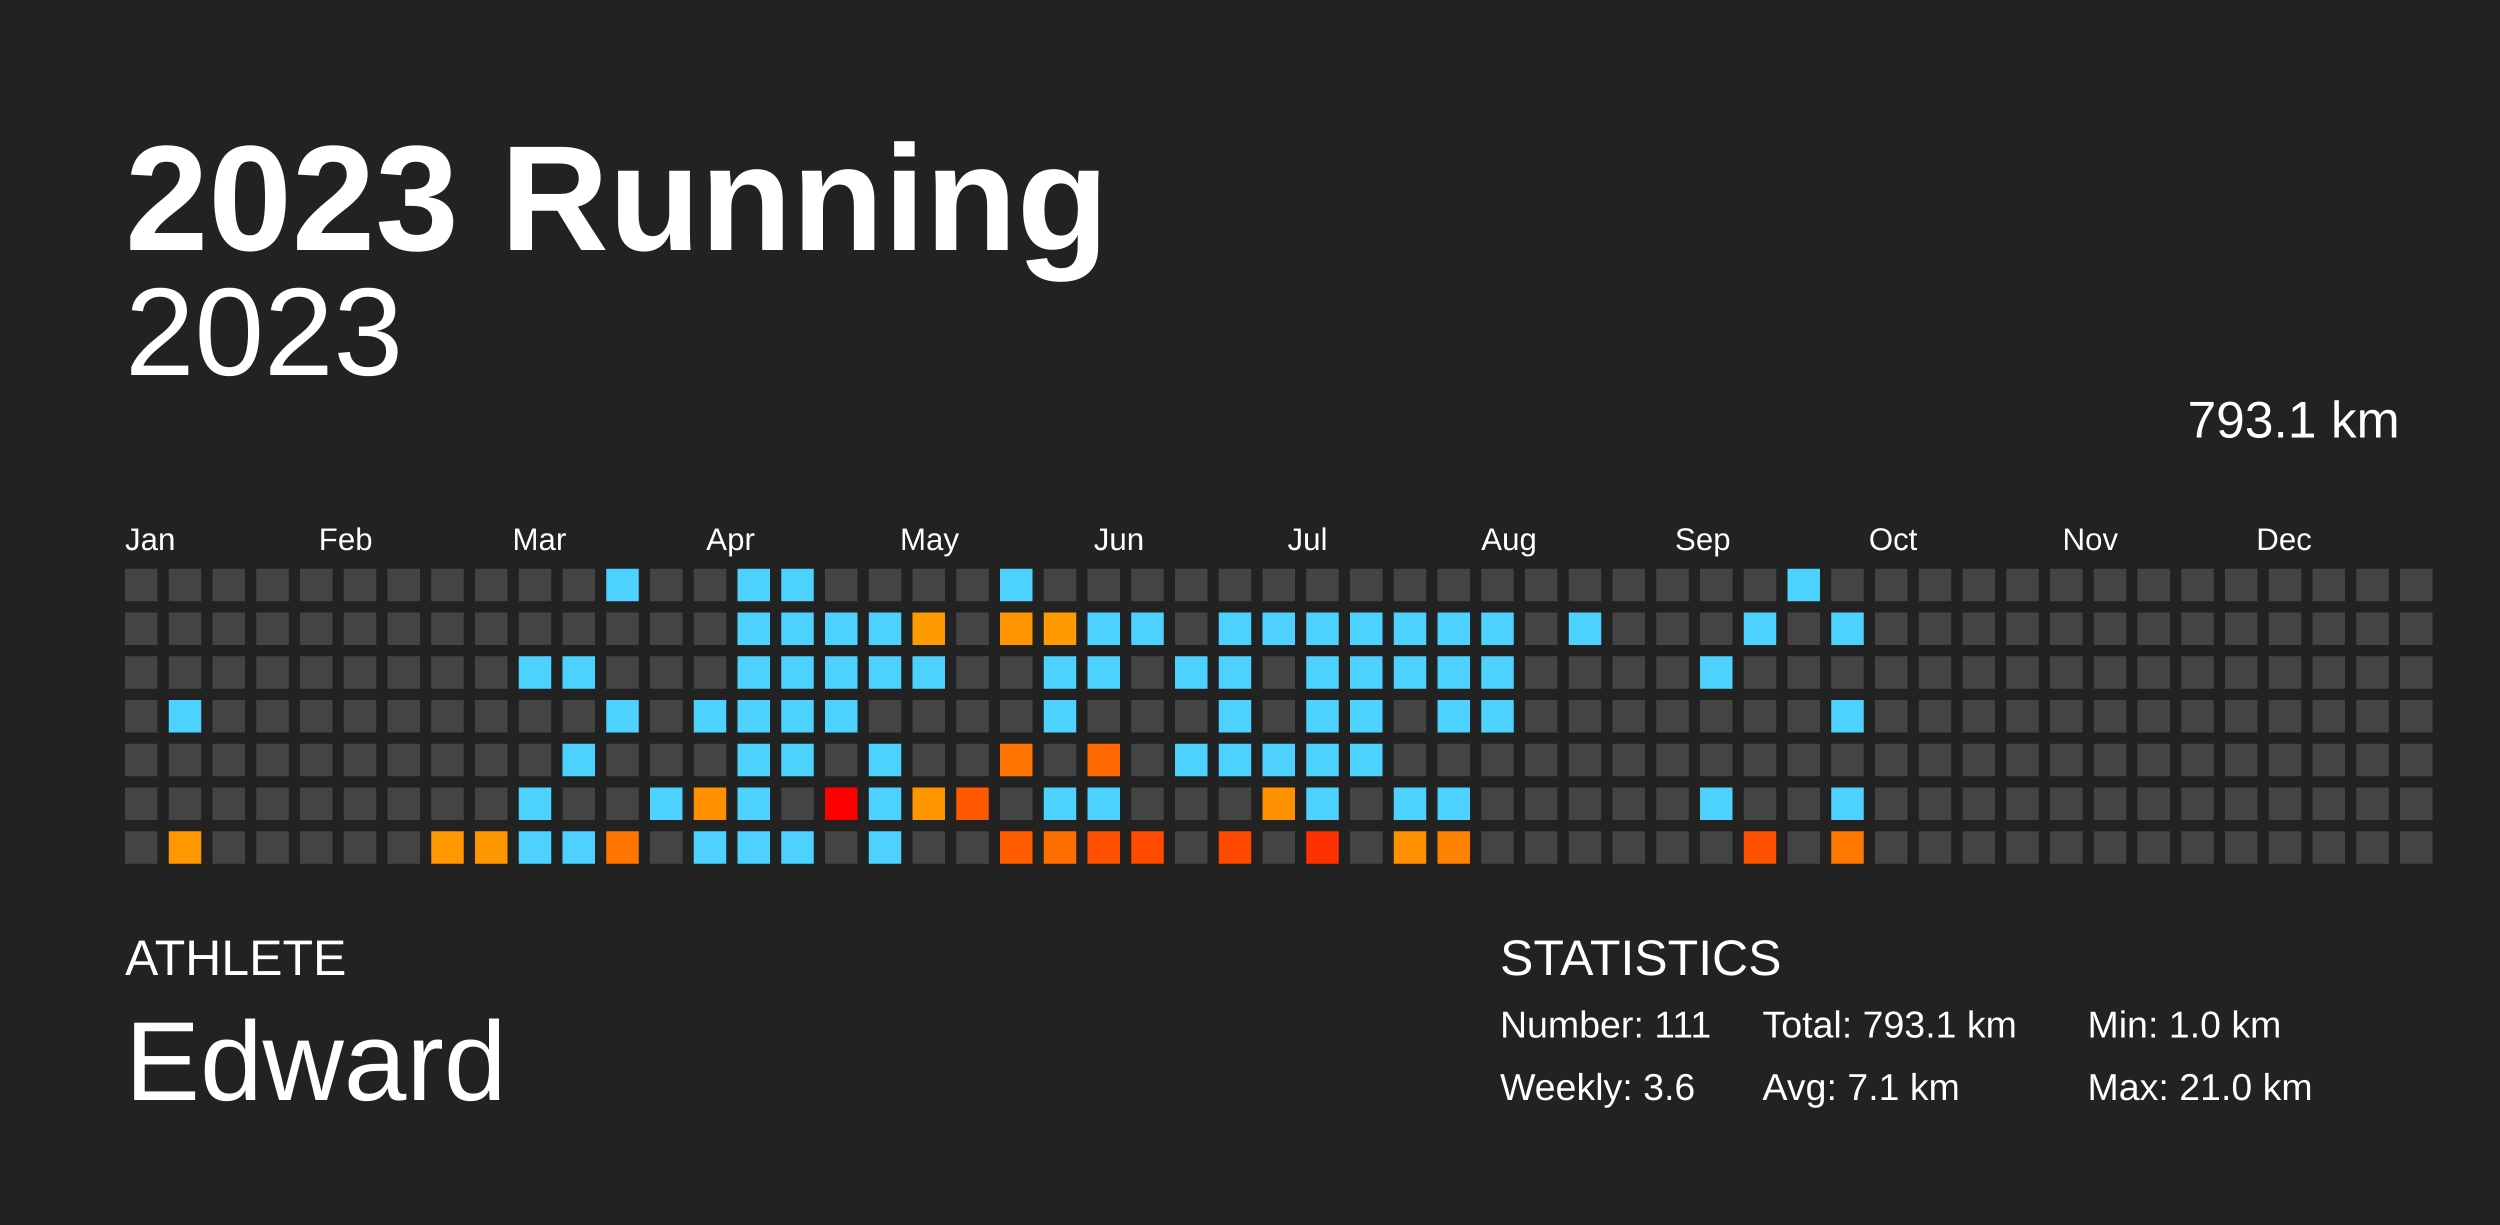
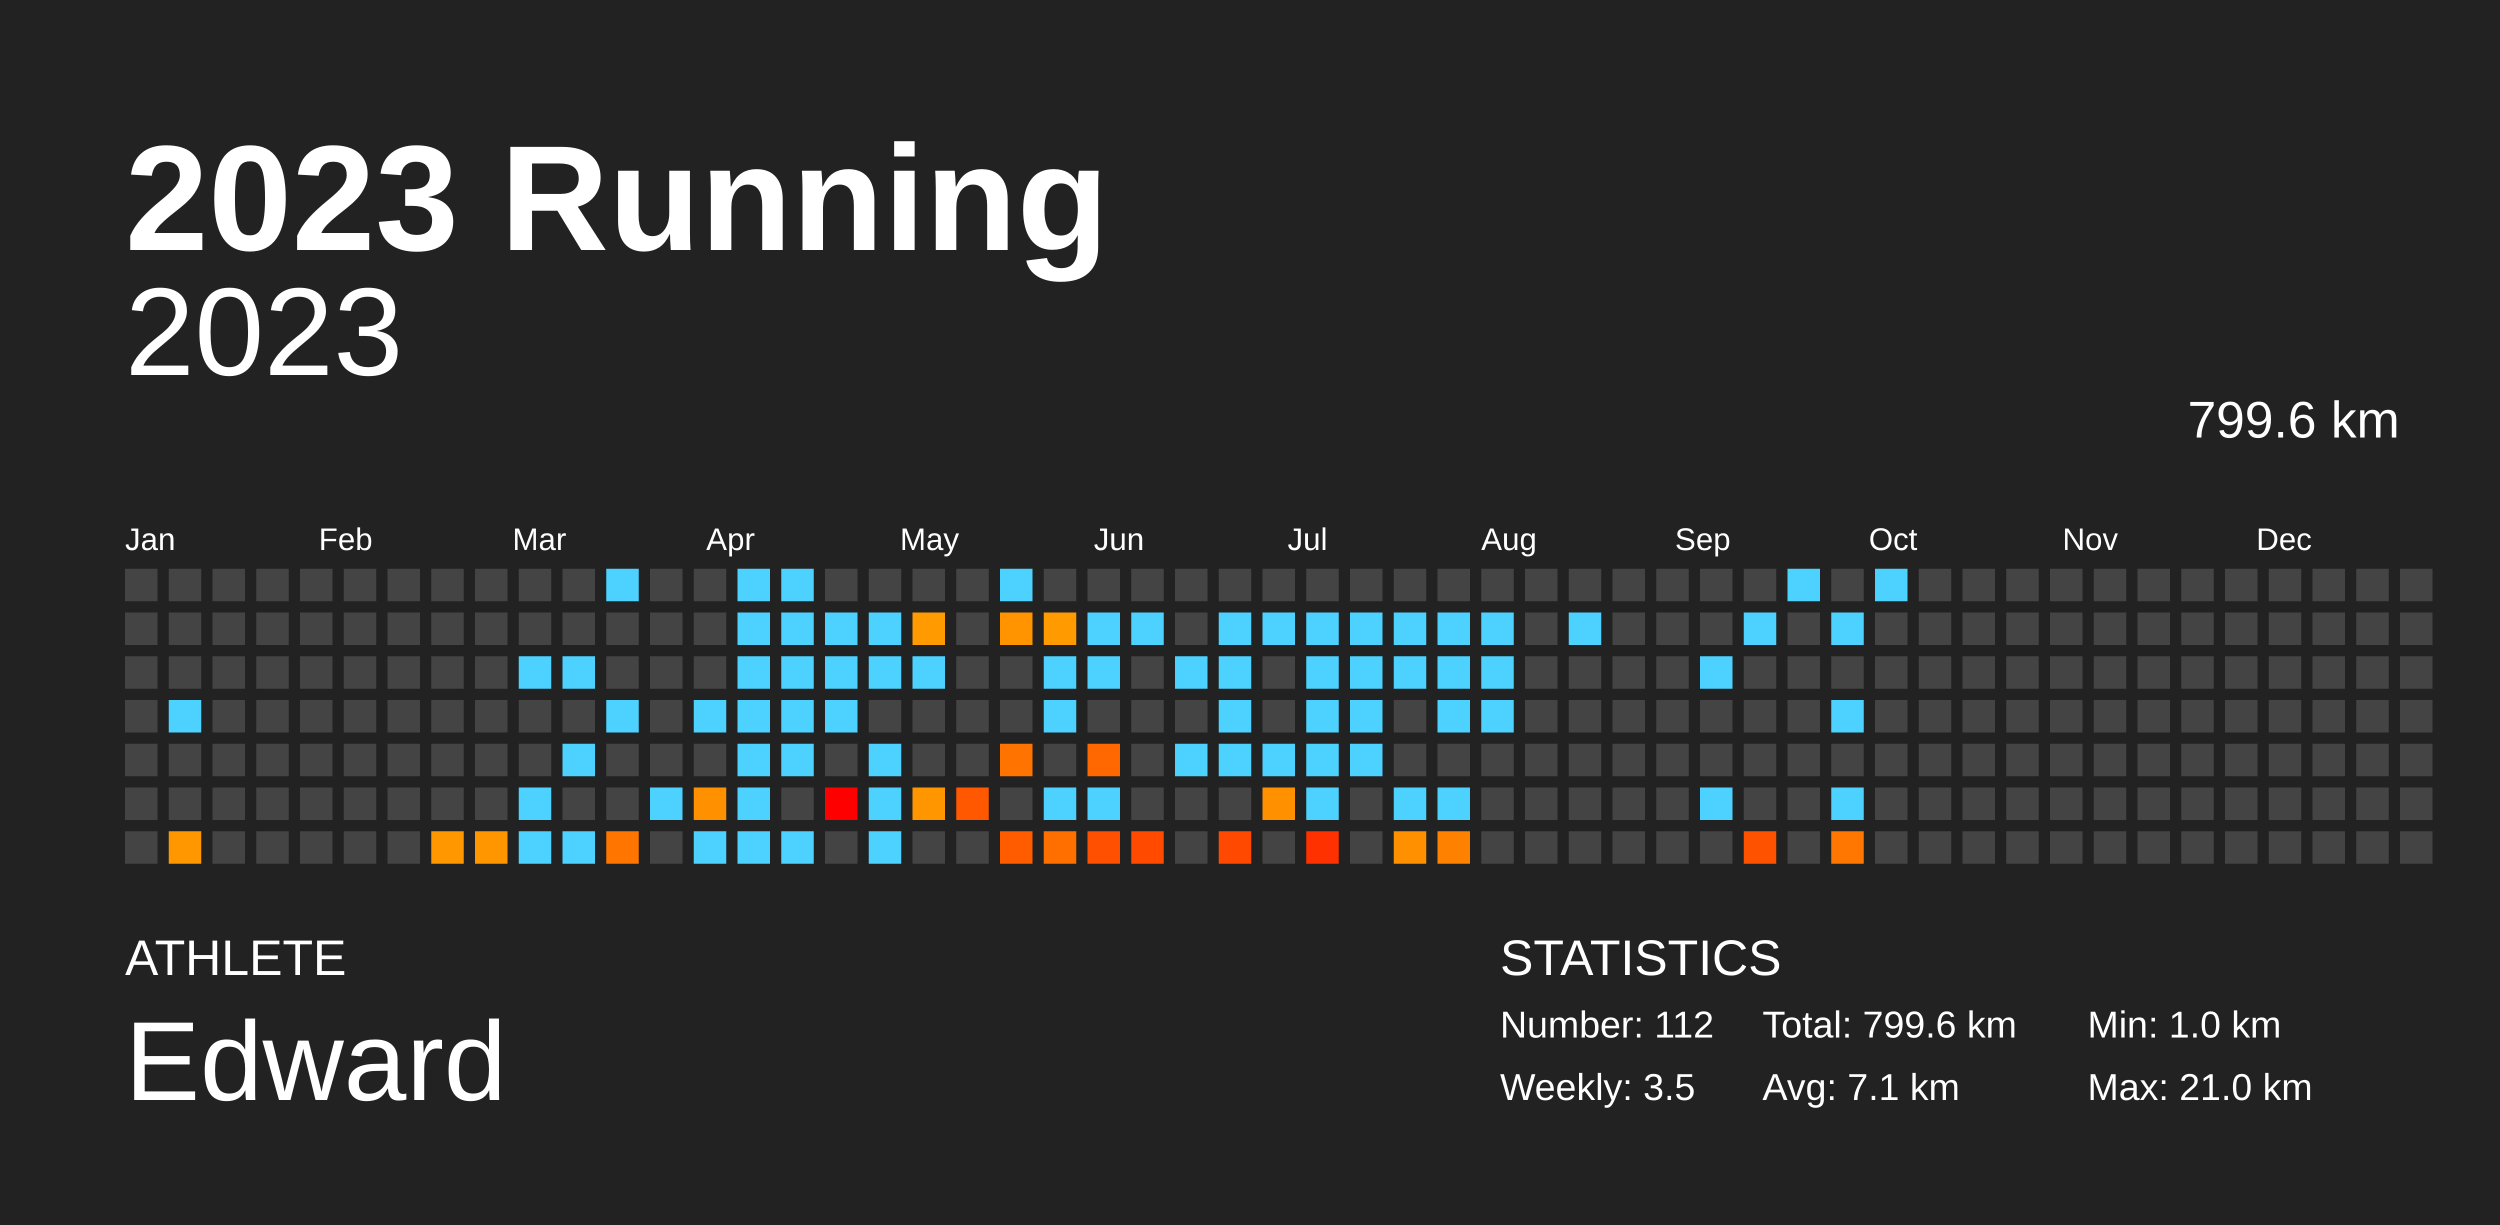
<svg xmlns="http://www.w3.org/2000/svg" baseProfile="full" height="98mm" version="1.1" viewBox="0,0,200,98" width="200mm">
  <defs />
  <rect fill="#222222" height="98" width="200" x="0" y="0" />
  <text fill="#FFFFFF" style="font-size:12px; font-family:Arial; font-weight:bold;" x="10" y="20">2023 Running</text>
  <text fill="#FFFFFF" style="font-size:4px; font-family:Arial" x="10" y="78">ATHLETE</text>
  <text fill="#FFFFFF" style="font-size:9px; font-family:Arial" x="10" y="88">Edward</text>
  <text fill="#FFFFFF" style="font-size:4px; font-family:Arial" x="120" y="78">STATISTICS</text>
-   <text fill="#FFFFFF" style="font-size:3px; font-family:Arial" x="120" y="83">Number: 111</text>
-   <text fill="#FFFFFF" style="font-size:3px; font-family:Arial" x="120" y="88">Weekly: 3.6</text>
-   <text fill="#FFFFFF" style="font-size:3px; font-family:Arial" x="141" y="83">Total: 793.1 km</text>
+   <text fill="#FFFFFF" style="font-size:3px; font-family:Arial" x="120" y="83">Number: 112</text>
+   <text fill="#FFFFFF" style="font-size:3px; font-family:Arial" x="120" y="88">Weekly: 3.5</text>
+   <text fill="#FFFFFF" style="font-size:3px; font-family:Arial" x="141" y="83">Total: 799.6 km</text>
  <text fill="#FFFFFF" style="font-size:3px; font-family:Arial" x="141" y="88">Avg: 7.1 km</text>
  <text fill="#FFFFFF" style="font-size:3px; font-family:Arial" x="167" y="83">Min: 1.0 km</text>
  <text fill="#FFFFFF" style="font-size:3px; font-family:Arial" x="167" y="88">Max: 21.0 km</text>
  <text alignment-baseline="hanging" fill="#FFFFFF" style="font-size:10.0px; font-family:Arial;" x="10" y="30">2023</text>
-   <text alignment-baseline="hanging" fill="#FFFFFF" style="font-size:4.125px; font-family:Arial;" x="175" y="35">793.1 km</text>
+   <text alignment-baseline="hanging" fill="#FFFFFF" style="font-size:4.125px; font-family:Arial;" x="175" y="35">799.6 km</text>
  <text fill="#FFFFFF" style="font-size:2.5px; font-family:Arial" x="10.0" y="44">Jan</text>
  <text fill="#FFFFFF" style="font-size:2.5px; font-family:Arial" x="25.5" y="44">Feb</text>
  <text fill="#FFFFFF" style="font-size:2.5px; font-family:Arial" x="41.0" y="44">Mar</text>
  <text fill="#FFFFFF" style="font-size:2.5px; font-family:Arial" x="56.5" y="44">Apr</text>
  <text fill="#FFFFFF" style="font-size:2.5px; font-family:Arial" x="72.0" y="44">May</text>
  <text fill="#FFFFFF" style="font-size:2.5px; font-family:Arial" x="87.5" y="44">Jun</text>
  <text fill="#FFFFFF" style="font-size:2.5px; font-family:Arial" x="103.0" y="44">Jul</text>
  <text fill="#FFFFFF" style="font-size:2.5px; font-family:Arial" x="118.5" y="44">Aug</text>
  <text fill="#FFFFFF" style="font-size:2.5px; font-family:Arial" x="134.0" y="44">Sep</text>
  <text fill="#FFFFFF" style="font-size:2.5px; font-family:Arial" x="149.5" y="44">Oct</text>
  <text fill="#FFFFFF" style="font-size:2.5px; font-family:Arial" x="165.0" y="44">Nov</text>
  <text fill="#FFFFFF" style="font-size:2.5px; font-family:Arial" x="180.5" y="44">Dec</text>
  <rect fill="#444444" height="2.6" width="2.6" x="10.0" y="45.5" />
  <rect fill="#444444" height="2.6" width="2.6" x="10.0" y="49.0" />
  <rect fill="#444444" height="2.6" width="2.6" x="10.0" y="52.5" />
  <rect fill="#444444" height="2.6" width="2.6" x="10.0" y="56.0" />
  <rect fill="#444444" height="2.6" width="2.6" x="10.0" y="59.5" />
  <rect fill="#444444" height="2.6" width="2.6" x="10.0" y="63.0" />
  <rect fill="#444444" height="2.6" width="2.6" x="10.0" y="66.5" />
  <rect fill="#444444" height="2.6" width="2.6" x="13.5" y="45.5" />
  <rect fill="#444444" height="2.6" width="2.6" x="13.5" y="49.0" />
  <rect fill="#444444" height="2.6" width="2.6" x="13.5" y="52.5" />
  <rect fill="#4dd2ff" height="2.6" width="2.6" x="13.5" y="56.0" />
  <rect fill="#444444" height="2.6" width="2.6" x="13.5" y="59.5" />
  <rect fill="#444444" height="2.6" width="2.6" x="13.5" y="63.0" />
  <rect fill="#ff9700" height="2.6" width="2.6" x="13.5" y="66.5" />
  <rect fill="#444444" height="2.6" width="2.6" x="17.0" y="45.5" />
  <rect fill="#444444" height="2.6" width="2.6" x="17.0" y="49.0" />
  <rect fill="#444444" height="2.6" width="2.6" x="17.0" y="52.5" />
  <rect fill="#444444" height="2.6" width="2.6" x="17.0" y="56.0" />
  <rect fill="#444444" height="2.6" width="2.6" x="17.0" y="59.5" />
  <rect fill="#444444" height="2.6" width="2.6" x="17.0" y="63.0" />
  <rect fill="#444444" height="2.6" width="2.6" x="17.0" y="66.5" />
  <rect fill="#444444" height="2.6" width="2.6" x="20.5" y="45.5" />
  <rect fill="#444444" height="2.6" width="2.6" x="20.5" y="49.0" />
  <rect fill="#444444" height="2.6" width="2.6" x="20.5" y="52.5" />
  <rect fill="#444444" height="2.6" width="2.6" x="20.5" y="56.0" />
  <rect fill="#444444" height="2.6" width="2.6" x="20.5" y="59.5" />
  <rect fill="#444444" height="2.6" width="2.6" x="20.5" y="63.0" />
  <rect fill="#444444" height="2.6" width="2.6" x="20.5" y="66.5" />
  <rect fill="#444444" height="2.6" width="2.6" x="24.0" y="45.5" />
  <rect fill="#444444" height="2.6" width="2.6" x="24.0" y="49.0" />
  <rect fill="#444444" height="2.6" width="2.6" x="24.0" y="52.5" />
  <rect fill="#444444" height="2.6" width="2.6" x="24.0" y="56.0" />
  <rect fill="#444444" height="2.6" width="2.6" x="24.0" y="59.5" />
  <rect fill="#444444" height="2.6" width="2.6" x="24.0" y="63.0" />
  <rect fill="#444444" height="2.6" width="2.6" x="24.0" y="66.5" />
  <rect fill="#444444" height="2.6" width="2.6" x="27.5" y="45.5" />
  <rect fill="#444444" height="2.6" width="2.6" x="27.5" y="49.0" />
  <rect fill="#444444" height="2.6" width="2.6" x="27.5" y="52.5" />
  <rect fill="#444444" height="2.6" width="2.6" x="27.5" y="56.0" />
  <rect fill="#444444" height="2.6" width="2.6" x="27.5" y="59.5" />
  <rect fill="#444444" height="2.6" width="2.6" x="27.5" y="63.0" />
  <rect fill="#444444" height="2.6" width="2.6" x="27.5" y="66.5" />
  <rect fill="#444444" height="2.6" width="2.6" x="31.0" y="45.5" />
  <rect fill="#444444" height="2.6" width="2.6" x="31.0" y="49.0" />
  <rect fill="#444444" height="2.6" width="2.6" x="31.0" y="52.5" />
  <rect fill="#444444" height="2.6" width="2.6" x="31.0" y="56.0" />
  <rect fill="#444444" height="2.6" width="2.6" x="31.0" y="59.5" />
  <rect fill="#444444" height="2.6" width="2.6" x="31.0" y="63.0" />
  <rect fill="#444444" height="2.6" width="2.6" x="31.0" y="66.5" />
  <rect fill="#444444" height="2.6" width="2.6" x="34.5" y="45.5" />
  <rect fill="#444444" height="2.6" width="2.6" x="34.5" y="49.0" />
  <rect fill="#444444" height="2.6" width="2.6" x="34.5" y="52.5" />
  <rect fill="#444444" height="2.6" width="2.6" x="34.5" y="56.0" />
  <rect fill="#444444" height="2.6" width="2.6" x="34.5" y="59.5" />
  <rect fill="#444444" height="2.6" width="2.6" x="34.5" y="63.0" />
  <rect fill="#ff9700" height="2.6" width="2.6" x="34.5" y="66.5" />
  <rect fill="#444444" height="2.6" width="2.6" x="38.0" y="45.5" />
  <rect fill="#444444" height="2.6" width="2.6" x="38.0" y="49.0" />
  <rect fill="#444444" height="2.6" width="2.6" x="38.0" y="52.5" />
  <rect fill="#444444" height="2.6" width="2.6" x="38.0" y="56.0" />
  <rect fill="#444444" height="2.6" width="2.6" x="38.0" y="59.5" />
  <rect fill="#444444" height="2.6" width="2.6" x="38.0" y="63.0" />
  <rect fill="#ff9600" height="2.6" width="2.6" x="38.0" y="66.5" />
  <rect fill="#444444" height="2.6" width="2.6" x="41.5" y="45.5" />
  <rect fill="#444444" height="2.6" width="2.6" x="41.5" y="49.0" />
  <rect fill="#4dd2ff" height="2.6" width="2.6" x="41.5" y="52.5" />
  <rect fill="#444444" height="2.6" width="2.6" x="41.5" y="56.0" />
  <rect fill="#444444" height="2.6" width="2.6" x="41.5" y="59.5" />
  <rect fill="#4dd2ff" height="2.6" width="2.6" x="41.5" y="63.0" />
  <rect fill="#4dd2ff" height="2.6" width="2.6" x="41.5" y="66.5" />
  <rect fill="#444444" height="2.6" width="2.6" x="45.0" y="45.5" />
  <rect fill="#444444" height="2.6" width="2.6" x="45.0" y="49.0" />
  <rect fill="#4dd2ff" height="2.6" width="2.6" x="45.0" y="52.5" />
  <rect fill="#444444" height="2.6" width="2.6" x="45.0" y="56.0" />
  <rect fill="#4dd2ff" height="2.6" width="2.6" x="45.0" y="59.5" />
  <rect fill="#444444" height="2.6" width="2.6" x="45.0" y="63.0" />
  <rect fill="#4dd2ff" height="2.6" width="2.6" x="45.0" y="66.5" />
  <rect fill="#4dd2ff" height="2.6" width="2.6" x="48.5" y="45.5" />
  <rect fill="#444444" height="2.6" width="2.6" x="48.5" y="49.0" />
  <rect fill="#444444" height="2.6" width="2.6" x="48.5" y="52.5" />
  <rect fill="#4dd2ff" height="2.6" width="2.6" x="48.5" y="56.0" />
  <rect fill="#444444" height="2.6" width="2.6" x="48.5" y="59.5" />
  <rect fill="#444444" height="2.6" width="2.6" x="48.5" y="63.0" />
  <rect fill="#ff7500" height="2.6" width="2.6" x="48.5" y="66.5" />
  <rect fill="#444444" height="2.6" width="2.6" x="52.0" y="45.5" />
  <rect fill="#444444" height="2.6" width="2.6" x="52.0" y="49.0" />
  <rect fill="#444444" height="2.6" width="2.6" x="52.0" y="52.5" />
  <rect fill="#444444" height="2.6" width="2.6" x="52.0" y="56.0" />
  <rect fill="#444444" height="2.6" width="2.6" x="52.0" y="59.5" />
  <rect fill="#4dd2ff" height="2.6" width="2.6" x="52.0" y="63.0" />
  <rect fill="#444444" height="2.6" width="2.6" x="52.0" y="66.5" />
  <rect fill="#444444" height="2.6" width="2.6" x="55.5" y="45.5" />
  <rect fill="#444444" height="2.6" width="2.6" x="55.5" y="49.0" />
  <rect fill="#444444" height="2.6" width="2.6" x="55.5" y="52.5" />
  <rect fill="#4dd2ff" height="2.6" width="2.6" x="55.5" y="56.0" />
  <rect fill="#444444" height="2.6" width="2.6" x="55.5" y="59.5" />
  <rect fill="#ff9100" height="2.6" width="2.6" x="55.5" y="63.0" />
  <rect fill="#4dd2ff" height="2.6" width="2.6" x="55.5" y="66.5" />
  <rect fill="#4dd2ff" height="2.6" width="2.6" x="59.0" y="45.5" />
  <rect fill="#4dd2ff" height="2.6" width="2.6" x="59.0" y="49.0" />
  <rect fill="#4dd2ff" height="2.6" width="2.6" x="59.0" y="52.5" />
  <rect fill="#4dd2ff" height="2.6" width="2.6" x="59.0" y="56.0" />
  <rect fill="#4dd2ff" height="2.6" width="2.6" x="59.0" y="59.5" />
  <rect fill="#4dd2ff" height="2.6" width="2.6" x="59.0" y="63.0" />
  <rect fill="#4dd2ff" height="2.6" width="2.6" x="59.0" y="66.5" />
  <rect fill="#4dd2ff" height="2.6" width="2.6" x="62.5" y="45.5" />
  <rect fill="#4dd2ff" height="2.6" width="2.6" x="62.5" y="49.0" />
  <rect fill="#4dd2ff" height="2.6" width="2.6" x="62.5" y="52.5" />
  <rect fill="#4dd2ff" height="2.6" width="2.6" x="62.5" y="56.0" />
  <rect fill="#4dd2ff" height="2.6" width="2.6" x="62.5" y="59.5" />
  <rect fill="#444444" height="2.6" width="2.6" x="62.5" y="63.0" />
  <rect fill="#4dd2ff" height="2.6" width="2.6" x="62.5" y="66.5" />
  <rect fill="#444444" height="2.6" width="2.6" x="66.0" y="45.5" />
  <rect fill="#4dd2ff" height="2.6" width="2.6" x="66.0" y="49.0" />
  <rect fill="#4dd2ff" height="2.6" width="2.6" x="66.0" y="52.5" />
  <rect fill="#4dd2ff" height="2.6" width="2.6" x="66.0" y="56.0" />
  <rect fill="#444444" height="2.6" width="2.6" x="66.0" y="59.5" />
  <rect fill="red" height="2.6" width="2.6" x="66.0" y="63.0" />
  <rect fill="#444444" height="2.6" width="2.6" x="66.0" y="66.5" />
  <rect fill="#444444" height="2.6" width="2.6" x="69.5" y="45.5" />
  <rect fill="#4dd2ff" height="2.6" width="2.6" x="69.5" y="49.0" />
  <rect fill="#4dd2ff" height="2.6" width="2.6" x="69.5" y="52.5" />
  <rect fill="#444444" height="2.6" width="2.6" x="69.5" y="56.0" />
  <rect fill="#4dd2ff" height="2.6" width="2.6" x="69.5" y="59.5" />
  <rect fill="#4dd2ff" height="2.6" width="2.6" x="69.5" y="63.0" />
  <rect fill="#4dd2ff" height="2.6" width="2.6" x="69.5" y="66.5" />
  <rect fill="#444444" height="2.6" width="2.6" x="73.0" y="45.5" />
  <rect fill="#ff9a00" height="2.6" width="2.6" x="73.0" y="49.0" />
  <rect fill="#4dd2ff" height="2.6" width="2.6" x="73.0" y="52.5" />
  <rect fill="#444444" height="2.6" width="2.6" x="73.0" y="56.0" />
  <rect fill="#444444" height="2.6" width="2.6" x="73.0" y="59.5" />
  <rect fill="#ff9600" height="2.6" width="2.6" x="73.0" y="63.0" />
  <rect fill="#444444" height="2.6" width="2.6" x="73.0" y="66.5" />
  <rect fill="#444444" height="2.6" width="2.6" x="76.5" y="45.5" />
  <rect fill="#444444" height="2.6" width="2.6" x="76.5" y="49.0" />
  <rect fill="#444444" height="2.6" width="2.6" x="76.5" y="52.5" />
  <rect fill="#444444" height="2.6" width="2.6" x="76.5" y="56.0" />
  <rect fill="#444444" height="2.6" width="2.6" x="76.5" y="59.5" />
  <rect fill="#ff5800" height="2.6" width="2.6" x="76.5" y="63.0" />
  <rect fill="#444444" height="2.6" width="2.6" x="76.5" y="66.5" />
  <rect fill="#4dd2ff" height="2.6" width="2.6" x="80.0" y="45.5" />
  <rect fill="#ff9300" height="2.6" width="2.6" x="80.0" y="49.0" />
  <rect fill="#444444" height="2.6" width="2.6" x="80.0" y="52.5" />
  <rect fill="#444444" height="2.6" width="2.6" x="80.0" y="56.0" />
  <rect fill="#ff7400" height="2.6" width="2.6" x="80.0" y="59.5" />
  <rect fill="#444444" height="2.6" width="2.6" x="80.0" y="63.0" />
  <rect fill="#ff5c00" height="2.6" width="2.6" x="80.0" y="66.5" />
  <rect fill="#444444" height="2.6" width="2.6" x="83.5" y="45.5" />
  <rect fill="#ff9a00" height="2.6" width="2.6" x="83.5" y="49.0" />
  <rect fill="#4dd2ff" height="2.6" width="2.6" x="83.5" y="52.5" />
  <rect fill="#4dd2ff" height="2.6" width="2.6" x="83.5" y="56.0" />
  <rect fill="#444444" height="2.6" width="2.6" x="83.5" y="59.5" />
  <rect fill="#4dd2ff" height="2.6" width="2.6" x="83.5" y="63.0" />
  <rect fill="#ff6f00" height="2.6" width="2.6" x="83.5" y="66.5" />
  <rect fill="#444444" height="2.6" width="2.6" x="87.0" y="45.5" />
  <rect fill="#4dd2ff" height="2.6" width="2.6" x="87.0" y="49.0" />
  <rect fill="#4dd2ff" height="2.6" width="2.6" x="87.0" y="52.5" />
  <rect fill="#444444" height="2.6" width="2.6" x="87.0" y="56.0" />
  <rect fill="#ff6800" height="2.6" width="2.6" x="87.0" y="59.5" />
  <rect fill="#4dd2ff" height="2.6" width="2.6" x="87.0" y="63.0" />
  <rect fill="#ff4f00" height="2.6" width="2.6" x="87.0" y="66.5" />
  <rect fill="#444444" height="2.6" width="2.6" x="90.5" y="45.5" />
  <rect fill="#4dd2ff" height="2.6" width="2.6" x="90.5" y="49.0" />
  <rect fill="#444444" height="2.6" width="2.6" x="90.5" y="52.5" />
  <rect fill="#444444" height="2.6" width="2.6" x="90.5" y="56.0" />
  <rect fill="#444444" height="2.6" width="2.6" x="90.5" y="59.5" />
  <rect fill="#444444" height="2.6" width="2.6" x="90.5" y="63.0" />
  <rect fill="#ff4a00" height="2.6" width="2.6" x="90.5" y="66.5" />
  <rect fill="#444444" height="2.6" width="2.6" x="94.0" y="45.5" />
  <rect fill="#444444" height="2.6" width="2.6" x="94.0" y="49.0" />
  <rect fill="#4dd2ff" height="2.6" width="2.6" x="94.0" y="52.5" />
  <rect fill="#444444" height="2.6" width="2.6" x="94.0" y="56.0" />
  <rect fill="#4dd2ff" height="2.6" width="2.6" x="94.0" y="59.5" />
  <rect fill="#444444" height="2.6" width="2.6" x="94.0" y="63.0" />
  <rect fill="#444444" height="2.6" width="2.6" x="94.0" y="66.5" />
  <rect fill="#444444" height="2.6" width="2.6" x="97.5" y="45.5" />
  <rect fill="#4dd2ff" height="2.6" width="2.6" x="97.5" y="49.0" />
  <rect fill="#4dd2ff" height="2.6" width="2.6" x="97.5" y="52.5" />
  <rect fill="#4dd2ff" height="2.6" width="2.6" x="97.5" y="56.0" />
  <rect fill="#4dd2ff" height="2.6" width="2.6" x="97.5" y="59.5" />
  <rect fill="#444444" height="2.6" width="2.6" x="97.5" y="63.0" />
  <rect fill="#ff4800" height="2.6" width="2.6" x="97.5" y="66.5" />
  <rect fill="#444444" height="2.6" width="2.6" x="101.0" y="45.5" />
  <rect fill="#4dd2ff" height="2.6" width="2.6" x="101.0" y="49.0" />
  <rect fill="#444444" height="2.6" width="2.6" x="101.0" y="52.5" />
  <rect fill="#444444" height="2.6" width="2.6" x="101.0" y="56.0" />
  <rect fill="#4dd2ff" height="2.6" width="2.6" x="101.0" y="59.5" />
  <rect fill="#ff9000" height="2.6" width="2.6" x="101.0" y="63.0" />
  <rect fill="#444444" height="2.6" width="2.6" x="101.0" y="66.5" />
  <rect fill="#444444" height="2.6" width="2.6" x="104.5" y="45.5" />
  <rect fill="#4dd2ff" height="2.6" width="2.6" x="104.5" y="49.0" />
  <rect fill="#4dd2ff" height="2.6" width="2.6" x="104.5" y="52.5" />
  <rect fill="#4dd2ff" height="2.6" width="2.6" x="104.5" y="56.0" />
  <rect fill="#4dd2ff" height="2.6" width="2.6" x="104.5" y="59.5" />
  <rect fill="#4dd2ff" height="2.6" width="2.6" x="104.5" y="63.0" />
  <rect fill="#ff3100" height="2.6" width="2.6" x="104.5" y="66.5" />
  <rect fill="#444444" height="2.6" width="2.6" x="108.0" y="45.5" />
  <rect fill="#4dd2ff" height="2.6" width="2.6" x="108.0" y="49.0" />
  <rect fill="#4dd2ff" height="2.6" width="2.6" x="108.0" y="52.5" />
  <rect fill="#4dd2ff" height="2.6" width="2.6" x="108.0" y="56.0" />
  <rect fill="#4dd2ff" height="2.6" width="2.6" x="108.0" y="59.5" />
  <rect fill="#444444" height="2.6" width="2.6" x="108.0" y="63.0" />
  <rect fill="#444444" height="2.6" width="2.6" x="108.0" y="66.5" />
  <rect fill="#444444" height="2.6" width="2.6" x="111.5" y="45.5" />
  <rect fill="#4dd2ff" height="2.6" width="2.6" x="111.5" y="49.0" />
  <rect fill="#4dd2ff" height="2.6" width="2.6" x="111.5" y="52.5" />
  <rect fill="#444444" height="2.6" width="2.6" x="111.5" y="56.0" />
  <rect fill="#444444" height="2.6" width="2.6" x="111.5" y="59.5" />
  <rect fill="#4dd2ff" height="2.6" width="2.6" x="111.5" y="63.0" />
  <rect fill="#ff9000" height="2.6" width="2.6" x="111.5" y="66.5" />
  <rect fill="#444444" height="2.6" width="2.6" x="115.0" y="45.5" />
  <rect fill="#4dd2ff" height="2.6" width="2.6" x="115.0" y="49.0" />
  <rect fill="#4dd2ff" height="2.6" width="2.6" x="115.0" y="52.5" />
  <rect fill="#4dd2ff" height="2.6" width="2.6" x="115.0" y="56.0" />
  <rect fill="#444444" height="2.6" width="2.6" x="115.0" y="59.5" />
  <rect fill="#4dd2ff" height="2.6" width="2.6" x="115.0" y="63.0" />
  <rect fill="#ff8100" height="2.6" width="2.6" x="115.0" y="66.5" />
  <rect fill="#444444" height="2.6" width="2.6" x="118.5" y="45.5" />
  <rect fill="#4dd2ff" height="2.6" width="2.6" x="118.5" y="49.0" />
  <rect fill="#4dd2ff" height="2.6" width="2.6" x="118.5" y="52.5" />
  <rect fill="#4dd2ff" height="2.6" width="2.6" x="118.5" y="56.0" />
  <rect fill="#444444" height="2.6" width="2.6" x="118.5" y="59.5" />
  <rect fill="#444444" height="2.6" width="2.6" x="118.5" y="63.0" />
  <rect fill="#444444" height="2.6" width="2.6" x="118.5" y="66.5" />
  <rect fill="#444444" height="2.6" width="2.6" x="122.0" y="45.5" />
  <rect fill="#444444" height="2.6" width="2.6" x="122.0" y="49.0" />
  <rect fill="#444444" height="2.6" width="2.6" x="122.0" y="52.5" />
  <rect fill="#444444" height="2.6" width="2.6" x="122.0" y="56.0" />
  <rect fill="#444444" height="2.6" width="2.6" x="122.0" y="59.5" />
  <rect fill="#444444" height="2.6" width="2.6" x="122.0" y="63.0" />
  <rect fill="#444444" height="2.6" width="2.6" x="122.0" y="66.5" />
  <rect fill="#444444" height="2.6" width="2.6" x="125.5" y="45.5" />
  <rect fill="#4dd2ff" height="2.6" width="2.6" x="125.5" y="49.0" />
  <rect fill="#444444" height="2.6" width="2.6" x="125.5" y="52.5" />
  <rect fill="#444444" height="2.6" width="2.6" x="125.5" y="56.0" />
  <rect fill="#444444" height="2.6" width="2.6" x="125.5" y="59.5" />
  <rect fill="#444444" height="2.6" width="2.6" x="125.5" y="63.0" />
  <rect fill="#444444" height="2.6" width="2.6" x="125.5" y="66.5" />
  <rect fill="#444444" height="2.6" width="2.6" x="129.0" y="45.5" />
  <rect fill="#444444" height="2.6" width="2.6" x="129.0" y="49.0" />
  <rect fill="#444444" height="2.6" width="2.6" x="129.0" y="52.5" />
  <rect fill="#444444" height="2.6" width="2.6" x="129.0" y="56.0" />
  <rect fill="#444444" height="2.6" width="2.6" x="129.0" y="59.5" />
  <rect fill="#444444" height="2.6" width="2.6" x="129.0" y="63.0" />
  <rect fill="#444444" height="2.6" width="2.6" x="129.0" y="66.5" />
  <rect fill="#444444" height="2.6" width="2.6" x="132.5" y="45.5" />
  <rect fill="#444444" height="2.6" width="2.6" x="132.5" y="49.0" />
  <rect fill="#444444" height="2.6" width="2.6" x="132.5" y="52.5" />
  <rect fill="#444444" height="2.6" width="2.6" x="132.5" y="56.0" />
  <rect fill="#444444" height="2.6" width="2.6" x="132.5" y="59.5" />
  <rect fill="#444444" height="2.6" width="2.6" x="132.5" y="63.0" />
  <rect fill="#444444" height="2.6" width="2.6" x="132.5" y="66.5" />
  <rect fill="#444444" height="2.6" width="2.6" x="136.0" y="45.5" />
  <rect fill="#444444" height="2.6" width="2.6" x="136.0" y="49.0" />
  <rect fill="#4dd2ff" height="2.6" width="2.6" x="136.0" y="52.5" />
  <rect fill="#444444" height="2.6" width="2.6" x="136.0" y="56.0" />
  <rect fill="#444444" height="2.6" width="2.6" x="136.0" y="59.5" />
  <rect fill="#4dd2ff" height="2.6" width="2.6" x="136.0" y="63.0" />
  <rect fill="#444444" height="2.6" width="2.6" x="136.0" y="66.5" />
  <rect fill="#444444" height="2.6" width="2.6" x="139.5" y="45.5" />
  <rect fill="#4dd2ff" height="2.6" width="2.6" x="139.5" y="49.0" />
  <rect fill="#444444" height="2.6" width="2.6" x="139.5" y="52.5" />
  <rect fill="#444444" height="2.6" width="2.6" x="139.5" y="56.0" />
  <rect fill="#444444" height="2.6" width="2.6" x="139.5" y="59.5" />
  <rect fill="#444444" height="2.6" width="2.6" x="139.5" y="63.0" />
  <rect fill="#ff5200" height="2.6" width="2.6" x="139.5" y="66.5" />
  <rect fill="#4dd2ff" height="2.6" width="2.6" x="143.0" y="45.5" />
  <rect fill="#444444" height="2.6" width="2.6" x="143.0" y="49.0" />
  <rect fill="#444444" height="2.6" width="2.6" x="143.0" y="52.5" />
  <rect fill="#444444" height="2.6" width="2.6" x="143.0" y="56.0" />
  <rect fill="#444444" height="2.6" width="2.6" x="143.0" y="59.5" />
  <rect fill="#444444" height="2.6" width="2.6" x="143.0" y="63.0" />
  <rect fill="#444444" height="2.6" width="2.6" x="143.0" y="66.5" />
  <rect fill="#444444" height="2.6" width="2.6" x="146.5" y="45.5" />
  <rect fill="#4dd2ff" height="2.6" width="2.6" x="146.5" y="49.0" />
  <rect fill="#444444" height="2.6" width="2.6" x="146.5" y="52.5" />
  <rect fill="#4dd2ff" height="2.6" width="2.6" x="146.5" y="56.0" />
  <rect fill="#444444" height="2.6" width="2.6" x="146.5" y="59.5" />
  <rect fill="#4dd2ff" height="2.6" width="2.6" x="146.5" y="63.0" />
  <rect fill="#ff7600" height="2.6" width="2.6" x="146.5" y="66.5" />
-   <rect fill="#444444" height="2.6" width="2.6" x="150.0" y="45.5" />
+   <rect fill="#4dd2ff" height="2.6" width="2.6" x="150.0" y="45.5" />
  <rect fill="#444444" height="2.6" width="2.6" x="150.0" y="49.0" />
  <rect fill="#444444" height="2.6" width="2.6" x="150.0" y="52.5" />
  <rect fill="#444444" height="2.6" width="2.6" x="150.0" y="56.0" />
  <rect fill="#444444" height="2.6" width="2.6" x="150.0" y="59.5" />
  <rect fill="#444444" height="2.6" width="2.6" x="150.0" y="63.0" />
  <rect fill="#444444" height="2.6" width="2.6" x="150.0" y="66.5" />
  <rect fill="#444444" height="2.6" width="2.6" x="153.5" y="45.5" />
  <rect fill="#444444" height="2.6" width="2.6" x="153.5" y="49.0" />
  <rect fill="#444444" height="2.6" width="2.6" x="153.5" y="52.5" />
  <rect fill="#444444" height="2.6" width="2.6" x="153.5" y="56.0" />
  <rect fill="#444444" height="2.6" width="2.6" x="153.5" y="59.5" />
  <rect fill="#444444" height="2.6" width="2.6" x="153.5" y="63.0" />
  <rect fill="#444444" height="2.6" width="2.6" x="153.5" y="66.5" />
  <rect fill="#444444" height="2.6" width="2.6" x="157.0" y="45.5" />
  <rect fill="#444444" height="2.6" width="2.6" x="157.0" y="49.0" />
  <rect fill="#444444" height="2.6" width="2.6" x="157.0" y="52.5" />
  <rect fill="#444444" height="2.6" width="2.6" x="157.0" y="56.0" />
  <rect fill="#444444" height="2.6" width="2.6" x="157.0" y="59.5" />
  <rect fill="#444444" height="2.6" width="2.6" x="157.0" y="63.0" />
  <rect fill="#444444" height="2.6" width="2.6" x="157.0" y="66.5" />
  <rect fill="#444444" height="2.6" width="2.6" x="160.5" y="45.5" />
  <rect fill="#444444" height="2.6" width="2.6" x="160.5" y="49.0" />
  <rect fill="#444444" height="2.6" width="2.6" x="160.5" y="52.5" />
  <rect fill="#444444" height="2.6" width="2.6" x="160.5" y="56.0" />
  <rect fill="#444444" height="2.6" width="2.6" x="160.5" y="59.5" />
  <rect fill="#444444" height="2.6" width="2.6" x="160.5" y="63.0" />
  <rect fill="#444444" height="2.6" width="2.6" x="160.5" y="66.5" />
  <rect fill="#444444" height="2.6" width="2.6" x="164.0" y="45.5" />
  <rect fill="#444444" height="2.6" width="2.6" x="164.0" y="49.0" />
  <rect fill="#444444" height="2.6" width="2.6" x="164.0" y="52.5" />
  <rect fill="#444444" height="2.6" width="2.6" x="164.0" y="56.0" />
  <rect fill="#444444" height="2.6" width="2.6" x="164.0" y="59.5" />
  <rect fill="#444444" height="2.6" width="2.6" x="164.0" y="63.0" />
  <rect fill="#444444" height="2.6" width="2.6" x="164.0" y="66.5" />
  <rect fill="#444444" height="2.6" width="2.6" x="167.5" y="45.5" />
  <rect fill="#444444" height="2.6" width="2.6" x="167.5" y="49.0" />
  <rect fill="#444444" height="2.6" width="2.6" x="167.5" y="52.5" />
  <rect fill="#444444" height="2.6" width="2.6" x="167.5" y="56.0" />
  <rect fill="#444444" height="2.6" width="2.6" x="167.5" y="59.5" />
  <rect fill="#444444" height="2.6" width="2.6" x="167.5" y="63.0" />
  <rect fill="#444444" height="2.6" width="2.6" x="167.5" y="66.5" />
  <rect fill="#444444" height="2.6" width="2.6" x="171.0" y="45.5" />
  <rect fill="#444444" height="2.6" width="2.6" x="171.0" y="49.0" />
  <rect fill="#444444" height="2.6" width="2.6" x="171.0" y="52.5" />
  <rect fill="#444444" height="2.6" width="2.6" x="171.0" y="56.0" />
  <rect fill="#444444" height="2.6" width="2.6" x="171.0" y="59.5" />
  <rect fill="#444444" height="2.6" width="2.6" x="171.0" y="63.0" />
  <rect fill="#444444" height="2.6" width="2.6" x="171.0" y="66.5" />
  <rect fill="#444444" height="2.6" width="2.6" x="174.5" y="45.5" />
  <rect fill="#444444" height="2.6" width="2.6" x="174.5" y="49.0" />
  <rect fill="#444444" height="2.6" width="2.6" x="174.5" y="52.5" />
  <rect fill="#444444" height="2.6" width="2.6" x="174.5" y="56.0" />
  <rect fill="#444444" height="2.6" width="2.6" x="174.5" y="59.5" />
  <rect fill="#444444" height="2.6" width="2.6" x="174.5" y="63.0" />
  <rect fill="#444444" height="2.6" width="2.6" x="174.5" y="66.5" />
  <rect fill="#444444" height="2.6" width="2.6" x="178.0" y="45.5" />
  <rect fill="#444444" height="2.6" width="2.6" x="178.0" y="49.0" />
  <rect fill="#444444" height="2.6" width="2.6" x="178.0" y="52.5" />
  <rect fill="#444444" height="2.6" width="2.6" x="178.0" y="56.0" />
  <rect fill="#444444" height="2.6" width="2.6" x="178.0" y="59.5" />
  <rect fill="#444444" height="2.6" width="2.6" x="178.0" y="63.0" />
  <rect fill="#444444" height="2.6" width="2.6" x="178.0" y="66.5" />
  <rect fill="#444444" height="2.6" width="2.6" x="181.5" y="45.5" />
  <rect fill="#444444" height="2.6" width="2.6" x="181.5" y="49.0" />
  <rect fill="#444444" height="2.6" width="2.6" x="181.5" y="52.5" />
  <rect fill="#444444" height="2.6" width="2.6" x="181.5" y="56.0" />
  <rect fill="#444444" height="2.6" width="2.6" x="181.5" y="59.5" />
  <rect fill="#444444" height="2.6" width="2.6" x="181.5" y="63.0" />
  <rect fill="#444444" height="2.6" width="2.6" x="181.5" y="66.5" />
  <rect fill="#444444" height="2.6" width="2.6" x="185.0" y="45.5" />
  <rect fill="#444444" height="2.6" width="2.6" x="185.0" y="49.0" />
  <rect fill="#444444" height="2.6" width="2.6" x="185.0" y="52.5" />
  <rect fill="#444444" height="2.6" width="2.6" x="185.0" y="56.0" />
  <rect fill="#444444" height="2.6" width="2.6" x="185.0" y="59.5" />
  <rect fill="#444444" height="2.6" width="2.6" x="185.0" y="63.0" />
  <rect fill="#444444" height="2.6" width="2.6" x="185.0" y="66.5" />
  <rect fill="#444444" height="2.6" width="2.6" x="188.5" y="45.5" />
  <rect fill="#444444" height="2.6" width="2.6" x="188.5" y="49.0" />
  <rect fill="#444444" height="2.6" width="2.6" x="188.5" y="52.5" />
  <rect fill="#444444" height="2.6" width="2.6" x="188.5" y="56.0" />
  <rect fill="#444444" height="2.6" width="2.6" x="188.5" y="59.5" />
  <rect fill="#444444" height="2.6" width="2.6" x="188.5" y="63.0" />
  <rect fill="#444444" height="2.6" width="2.6" x="188.5" y="66.5" />
  <rect fill="#444444" height="2.6" width="2.6" x="192.0" y="45.5" />
  <rect fill="#444444" height="2.6" width="2.6" x="192.0" y="49.0" />
  <rect fill="#444444" height="2.6" width="2.6" x="192.0" y="52.5" />
  <rect fill="#444444" height="2.6" width="2.6" x="192.0" y="56.0" />
  <rect fill="#444444" height="2.6" width="2.6" x="192.0" y="59.5" />
  <rect fill="#444444" height="2.6" width="2.6" x="192.0" y="63.0" />
  <rect fill="#444444" height="2.6" width="2.6" x="192.0" y="66.5" />
</svg>
